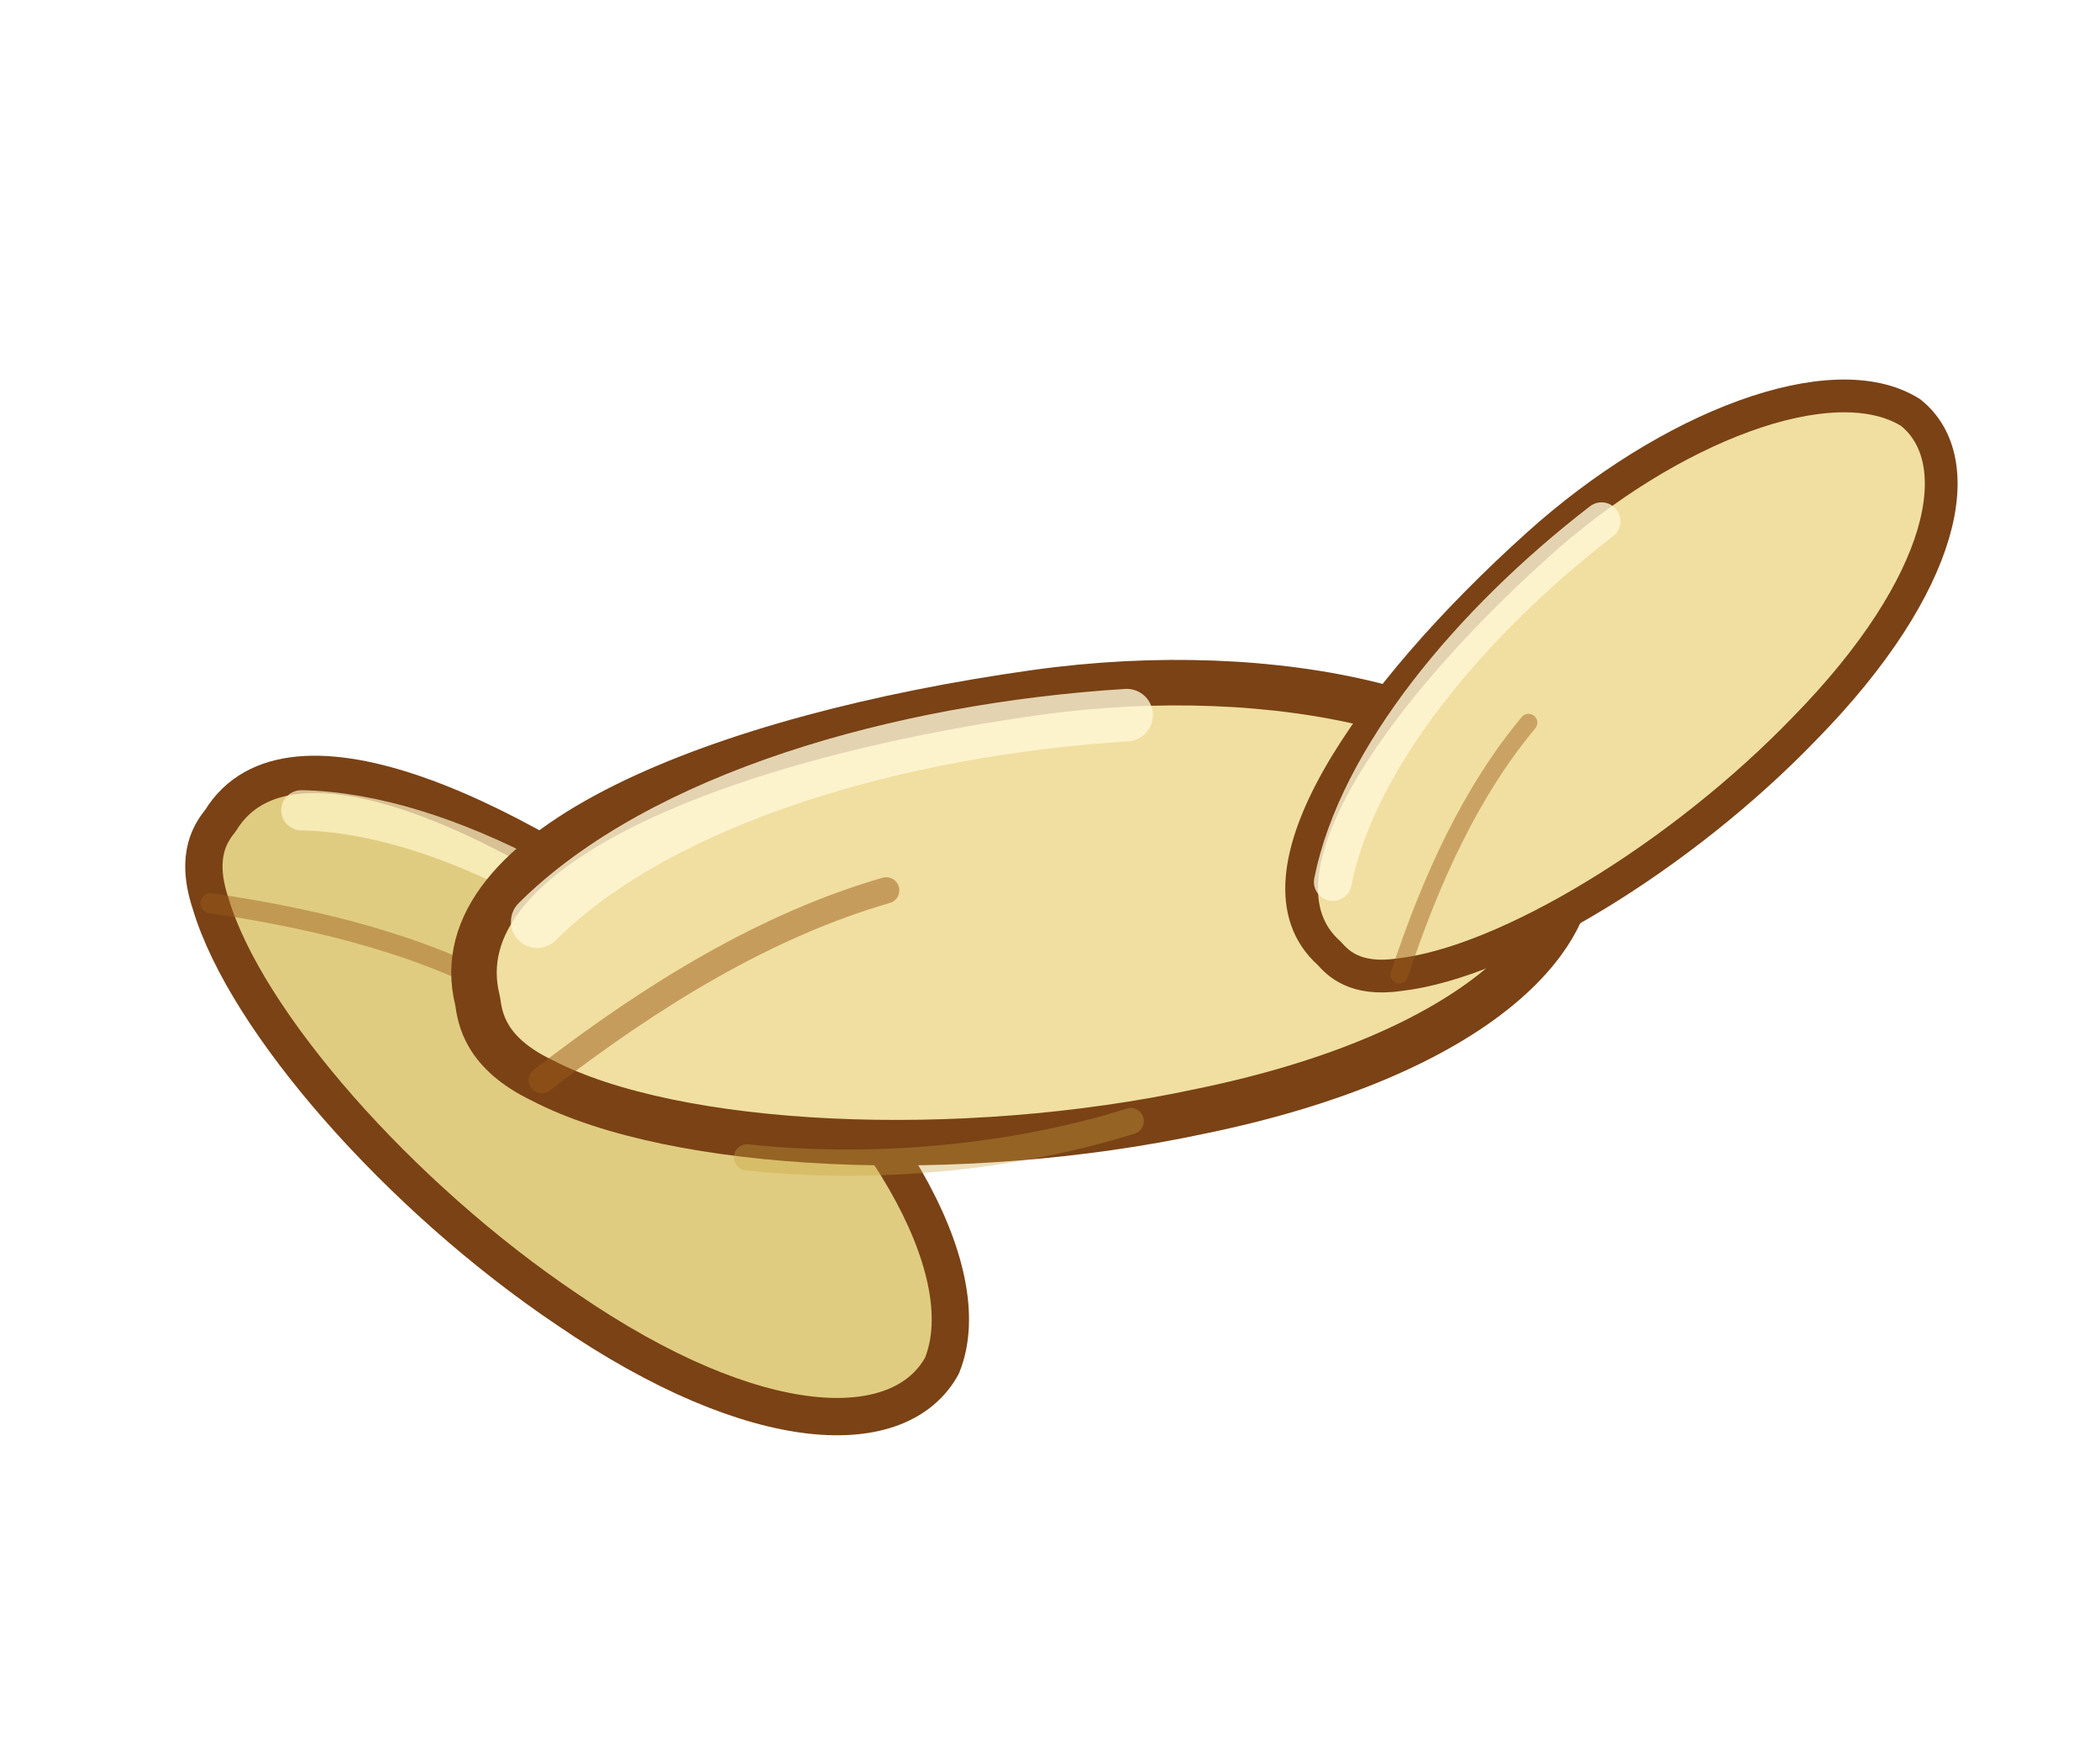
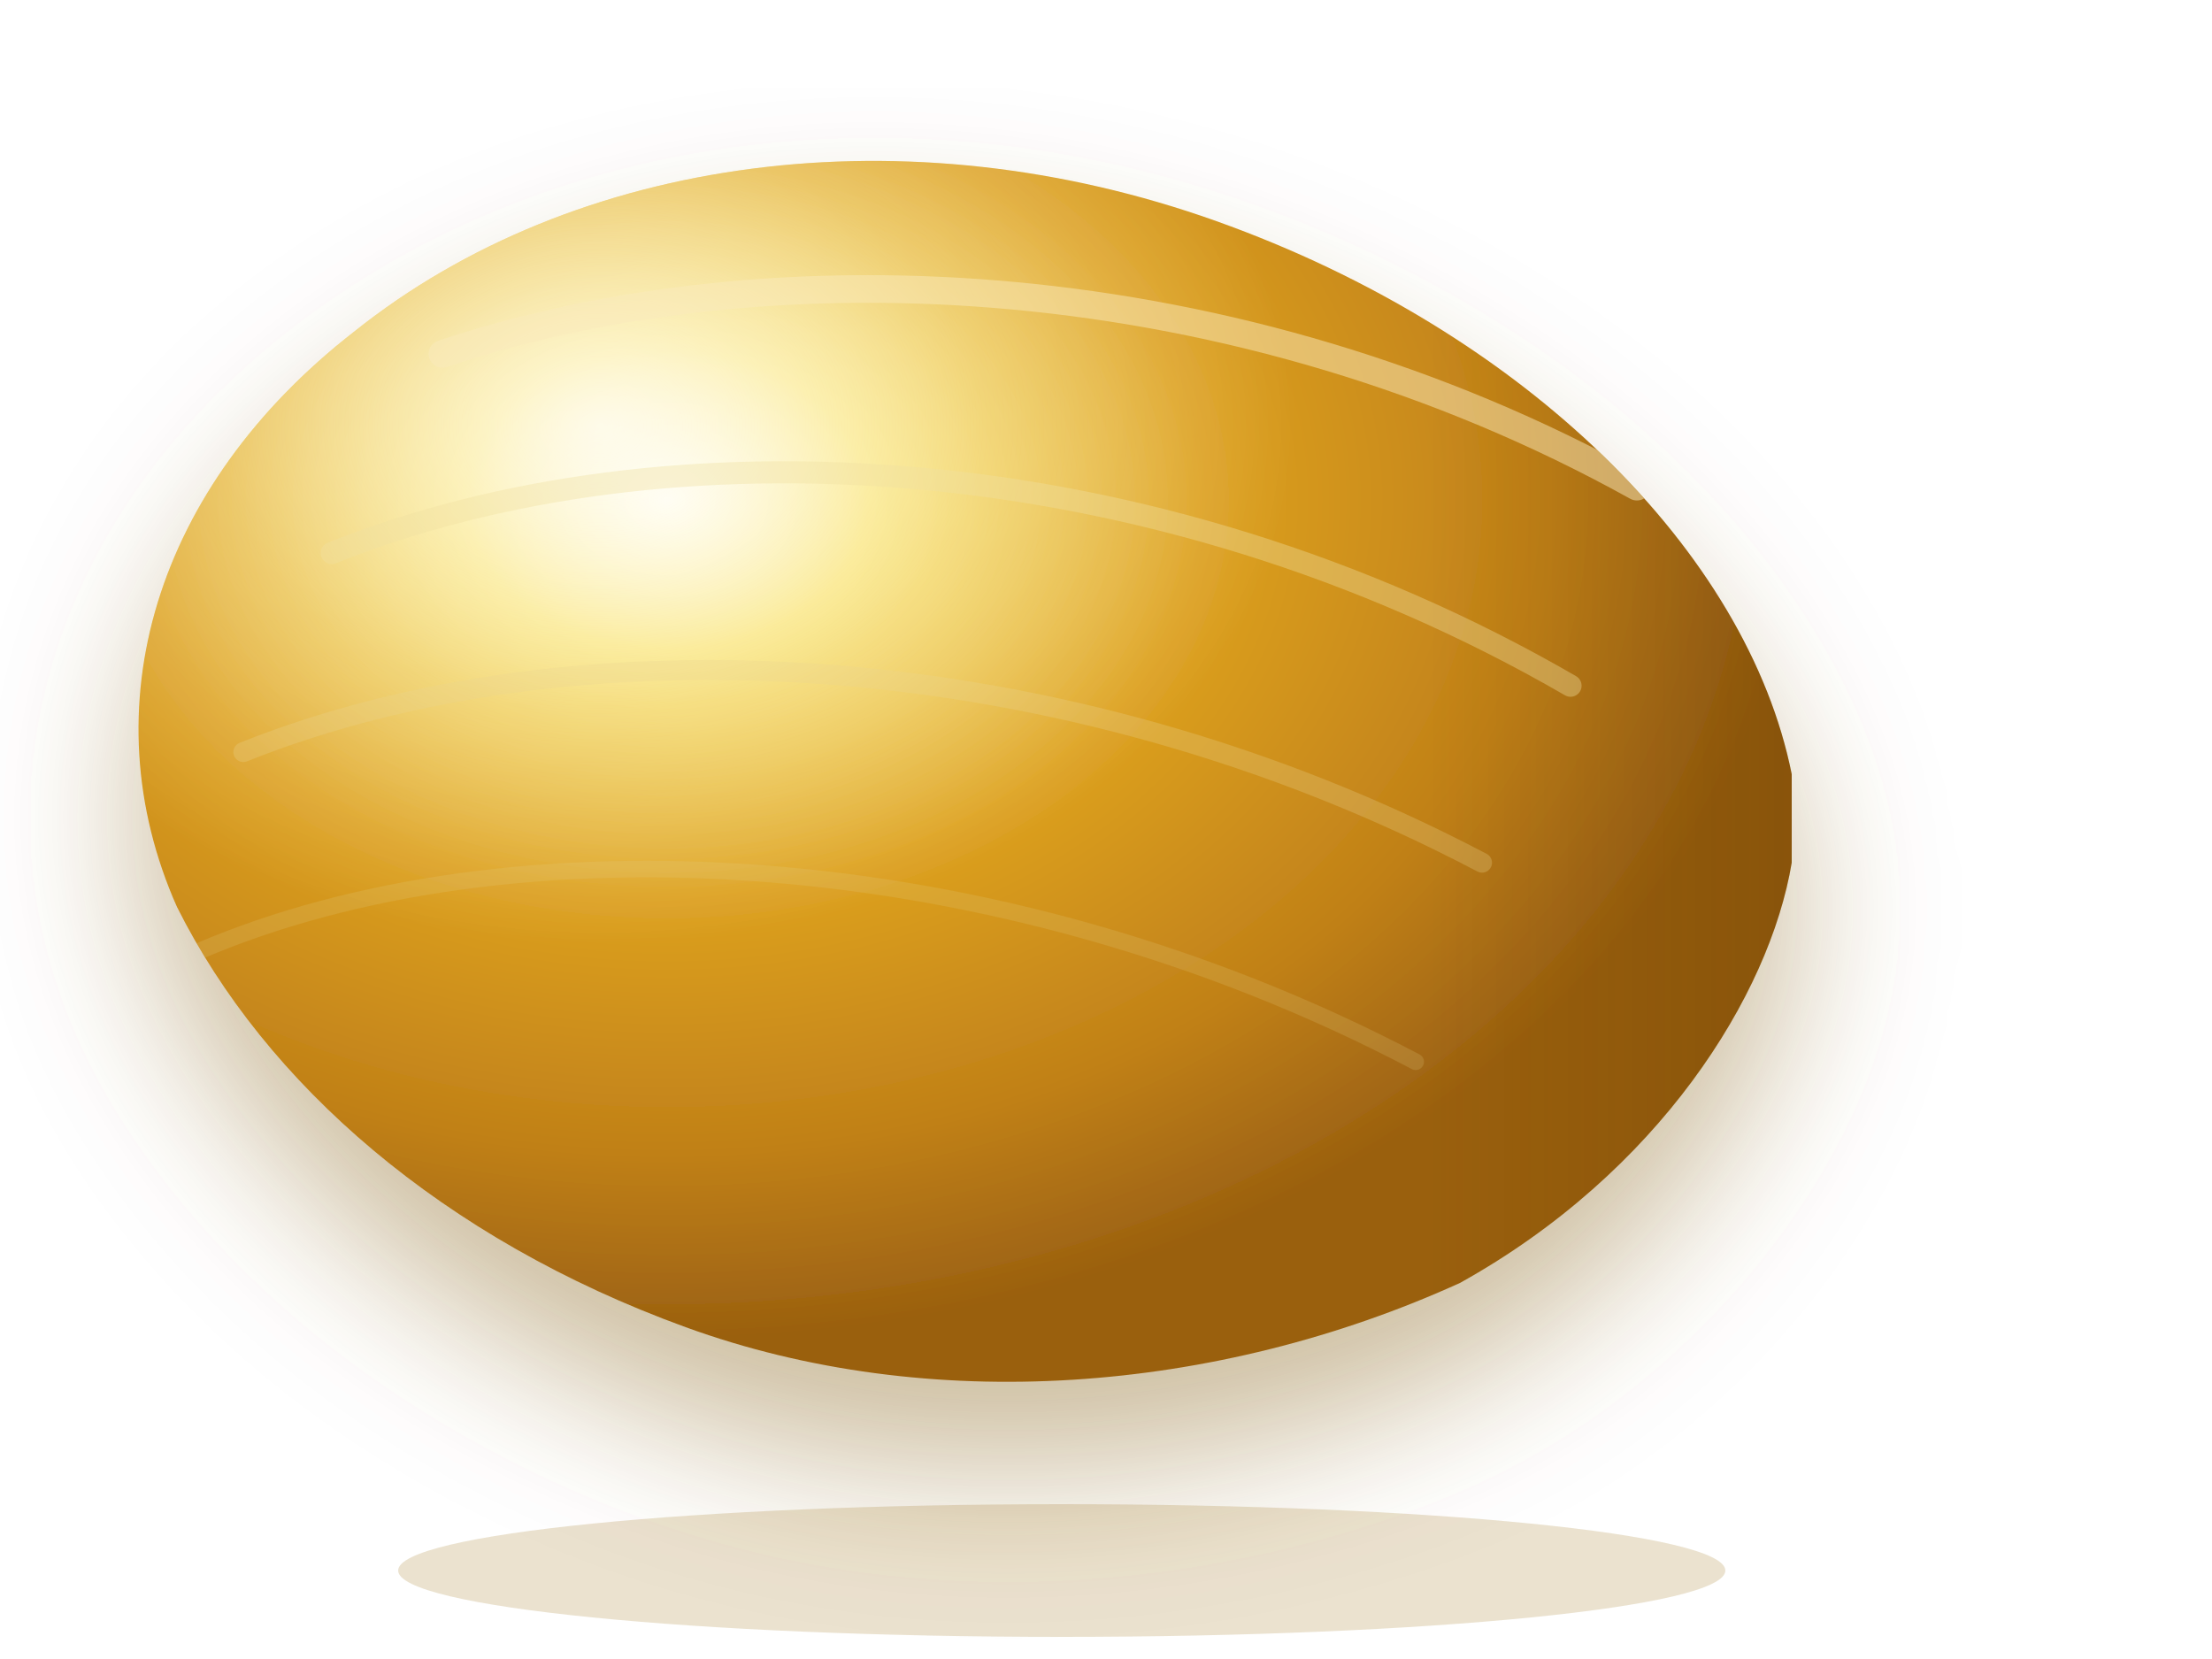
- <svg xmlns="http://www.w3.org/2000/svg" viewBox="0 0 120 100">
-   <g transform="translate(32,62) rotate(38) scale(0.82)">
-     <path d="M-30,0 C-31,-9 -14,-13 4,-13 C18,-13 31,-8 33,-1 C34,5 26,11 10,12 C-4,13 -20,10 -27,5 C-30,3 -30,1 -30,0Z" fill="#E0CC80" stroke="#7A4215" stroke-width="2.6" stroke-linejoin="round" />
-     <path d="M-26,-4 C-18,-10 -4,-12 9,-11" fill="none" stroke="#FFF6CC" stroke-width="2.8" stroke-linecap="round" opacity="0.7" />
-     <path d="M-27,5 C-20,1 -13,-2 -6,-3" fill="none" stroke="#9B5A1A" stroke-width="1.4" stroke-linecap="round" opacity="0.45" />
-   </g>
-   <g transform="translate(57,53) rotate(-8)">
-     <path d="M-30,0 C-31,-9 -14,-13 4,-13 C18,-13 31,-8 33,-1 C34,5 26,11 10,12 C-4,13 -20,10 -27,5 C-30,3 -30,1 -30,0Z" fill="#F0DFA0" stroke="#7A4215" stroke-width="2.6" stroke-linejoin="round" />
-     <path d="M-26,-4 C-18,-10 -4,-12 9,-11" fill="none" stroke="#FFF8D8" stroke-width="3" stroke-linecap="round" opacity="0.8" />
-     <path d="M-27,5 C-20,1 -13,-2 -6,-3" fill="none" stroke="#9B5A1A" stroke-width="1.5" stroke-linecap="round" opacity="0.5" />
-     <path d="M 6,12 C 0,13 -8,13 -16,11" fill="none" stroke="#C8A040" stroke-width="1.5" stroke-linecap="round" opacity="0.35" />
-   </g>
-   <g transform="translate(92,40) rotate(-42) scale(0.72)">
-     <path d="M-30,0 C-31,-9 -14,-13 4,-13 C18,-13 31,-8 33,-1 C34,5 26,11 10,12 C-4,13 -20,10 -27,5 C-30,3 -30,1 -30,0Z" fill="#F0DFA0" stroke="#7A4215" stroke-width="2.6" stroke-linejoin="round" />
-     <path d="M-26,-4 C-18,-10 -4,-12 9,-11" fill="none" stroke="#FFF8D8" stroke-width="3" stroke-linecap="round" opacity="0.8" />
-     <path d="M-27,5 C-20,1 -13,-2 -6,-3" fill="none" stroke="#9B5A1A" stroke-width="1.4" stroke-linecap="round" opacity="0.45" />
+ <svg xmlns="http://www.w3.org/2000/svg" viewBox="0 0 200 150">
+   <defs>
+     <radialGradient id="ig1" cx="32%" cy="28%" r="68%">
+       <stop offset="0%" stop-color="#FFFBE8" />
+       <stop offset="18%" stop-color="#F8E068" />
+       <stop offset="48%" stop-color="#DCA020" />
+       <stop offset="78%" stop-color="#C08018" />
+       <stop offset="100%" stop-color="#9A6010" />
+     </radialGradient>
+     <radialGradient id="ig2" cx="28%" cy="22%" r="42%">
+       <stop offset="0%" stop-color="#FFFFFF" stop-opacity="0.78" />
+       <stop offset="55%" stop-color="#FFFEF0" stop-opacity="0.28" />
+       <stop offset="100%" stop-color="#FFFFFF" stop-opacity="0" />
+     </radialGradient>
+     <linearGradient id="ig3" x1="0%" y1="0%" x2="100%" y2="0%">
+       <stop offset="0%" stop-color="#3C1E00" stop-opacity="0" />
+       <stop offset="78%" stop-color="#3C1E00" stop-opacity="0" />
+       <stop offset="100%" stop-color="#3C1E00" stop-opacity="0.18" />
+     </linearGradient>
+     <filter id="ids" x="-20%" y="-15%" width="140%" height="155%">
+       <feDropShadow dx="0" dy="8" stdDeviation="7" flood-color="#7A5008" flood-opacity="0.38" />
+     </filter>
+     <clipPath id="inc">
+       <path d="M 162,70 C 158,50 138,30 110,20 C 82,10 52,14 32,30 C 14,44 8,64 16,82 C 24,98 40,112 62,120 C 84,128 110,126 132,116 C 150,106 160,90 162,78 C 162,74 162,72 162,70 Z" />
+     </clipPath>
+   </defs>
+   <ellipse cx="96" cy="142" rx="60" ry="6" fill="#9A7010" opacity="0.2" />
+   <path d="M 162,70 C 158,50 138,30 110,20 C 82,10 52,14 32,30 C 14,44 8,64 16,82 C 24,98 40,112 62,120 C 84,128 110,126 132,116 C 150,106 160,90 162,78 C 162,74 162,72 162,70 Z" fill="url(#ig1)" filter="url(#ids)" />
+   <path d="M 162,70 C 158,50 138,30 110,20 C 82,10 52,14 32,30 C 14,44 8,64 16,82 C 24,98 40,112 62,120 C 84,128 110,126 132,116 C 150,106 160,90 162,78 C 162,74 162,72 162,70 Z" fill="url(#ig2)" />
+   <path d="M 162,70 C 158,50 138,30 110,20 C 82,10 52,14 32,30 C 14,44 8,64 16,82 C 24,98 40,112 62,120 C 84,128 110,126 132,116 C 150,106 160,90 162,78 C 162,74 162,72 162,70 Z" fill="url(#ig3)" />
+   <g clip-path="url(#inc)">
+     <path d="M 40,32 C 70,22 112,24 148,44" fill="none" stroke="#FAEABB" stroke-width="2.5" stroke-linecap="round" opacity="0.5" />
+     <path d="M 30,50 C 60,38 104,40 142,62" fill="none" stroke="#F0E0A0" stroke-width="2" stroke-linecap="round" opacity="0.38" />
+     <path d="M 22,68 C 52,56 96,58 134,78" fill="none" stroke="#E8D490" stroke-width="1.8" stroke-linecap="round" opacity="0.28" />
+     <path d="M 18,86 C 46,74 90,76 128,96" fill="none" stroke="#E0CC80" stroke-width="1.5" stroke-linecap="round" opacity="0.2" />
  </g>
</svg>
